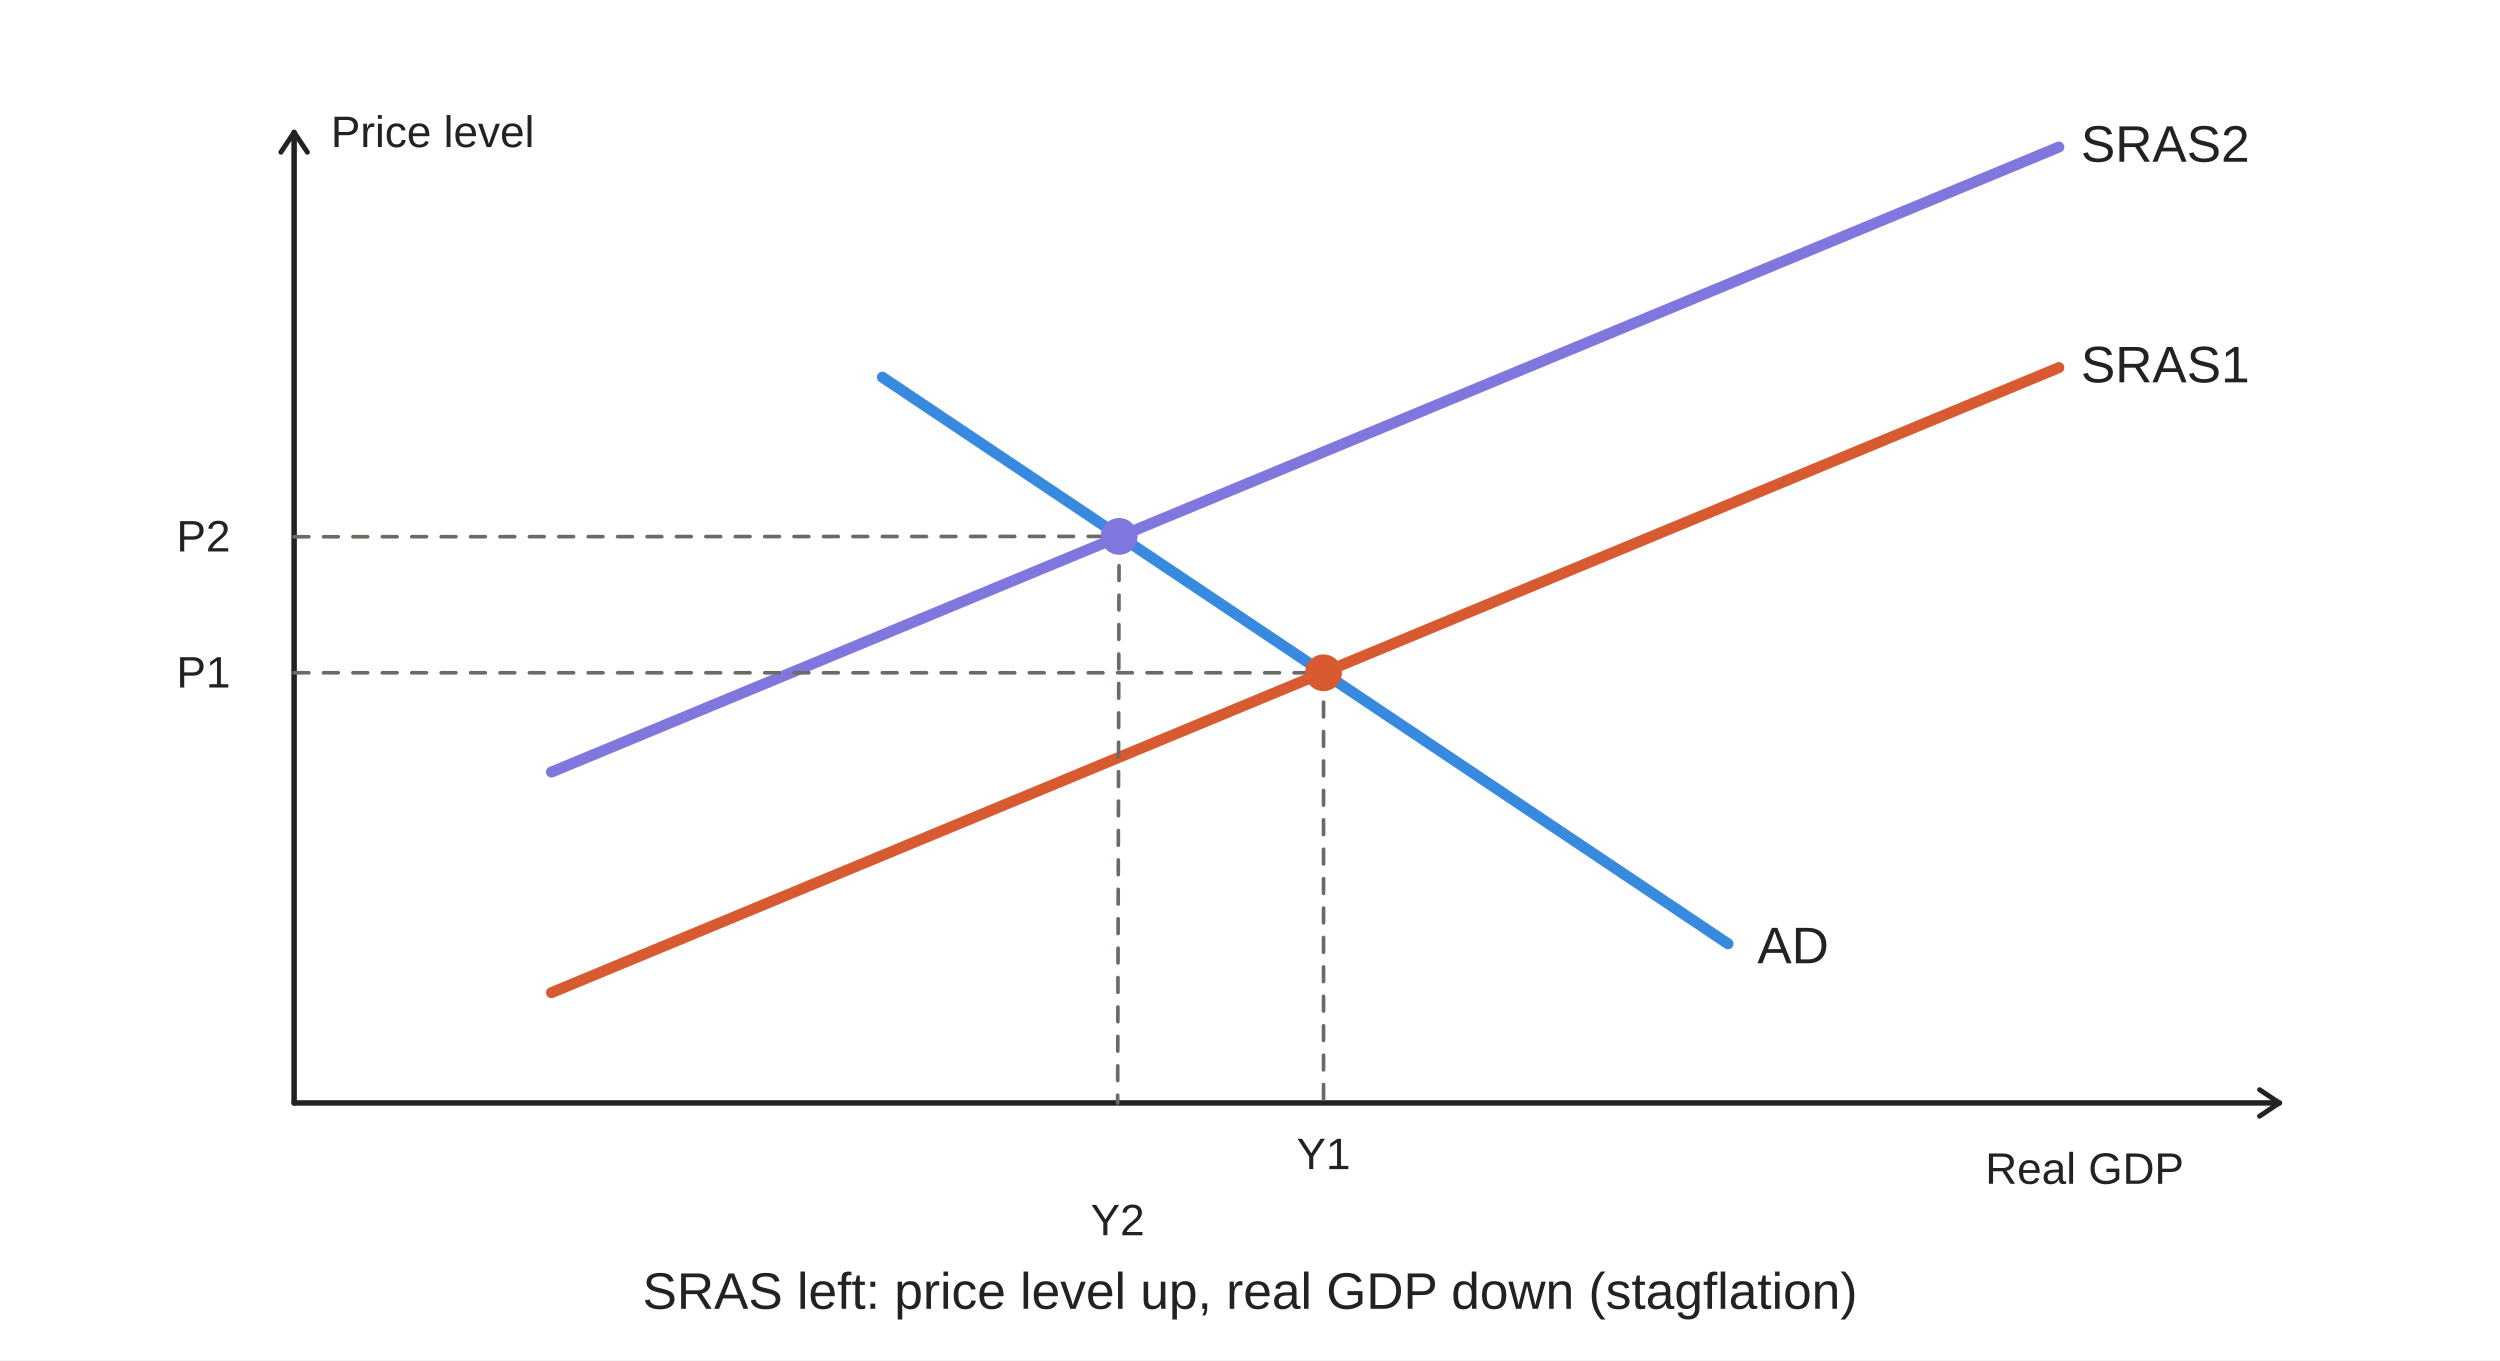
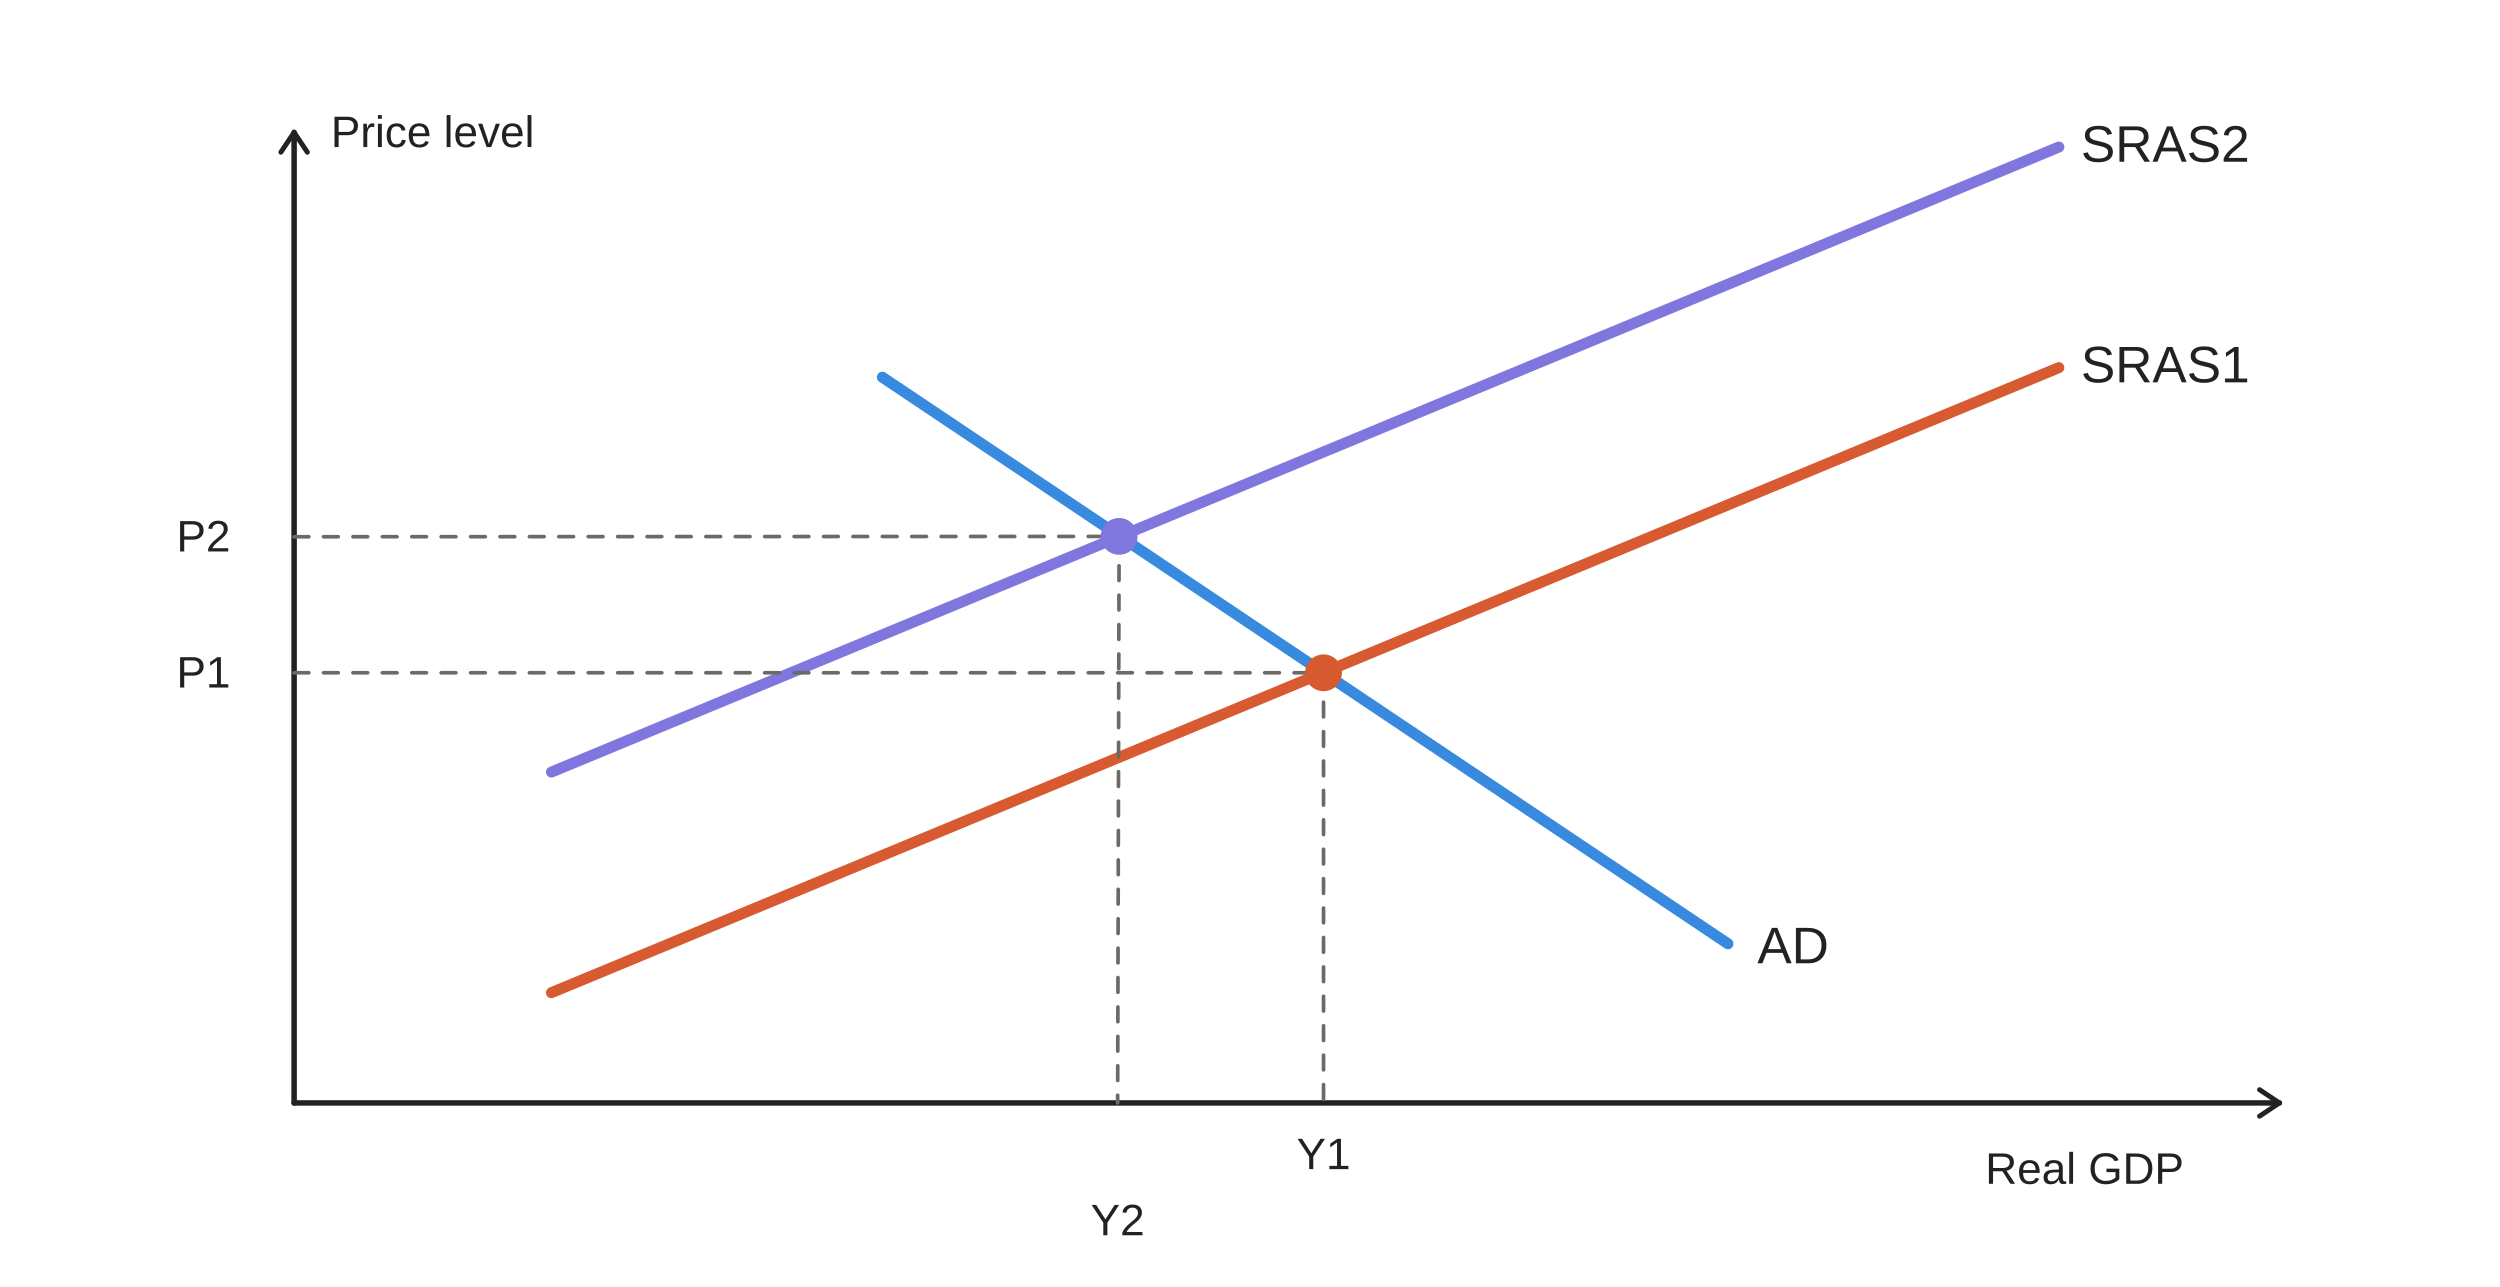
- <svg xmlns="http://www.w3.org/2000/svg" viewBox="0 0 680 370" width="680" height="370" role="img">
+ <svg xmlns="http://www.w3.org/2000/svg" viewBox="0 0 680 350" width="680" height="350" role="img">
  <style>.ts{font-size:12px}.th{font-size:14px;font-weight:500}text{font-family:ui-sans-serif,system-ui,-apple-system,"Segoe UI","Helvetica Neue",Arial,sans-serif;fill:#222}</style>
-   <rect width="680" height="370" fill="#fff" />
+   <rect width="680" height="350" fill="#fff" />
  <defs>
    <marker id="ar" viewBox="0 0 10 10" refX="8" refY="5" markerWidth="6" markerHeight="6" orient="auto-start-reverse">
      <path d="M2 1L8 5L2 9" fill="none" stroke="#222" stroke-width="1.5" stroke-linecap="round" stroke-linejoin="round" />
    </marker>
  </defs>
  <line x1="80.0" y1="300.0" x2="80.0" y2="36.0" stroke="#222" stroke-width="1.5" stroke-linecap="round" marker-end="url(#ar)" />
  <line x1="80.0" y1="300.0" x2="620.0" y2="300.0" stroke="#222" stroke-width="1.5" stroke-linecap="round" marker-end="url(#ar)" />
  <text class="ts" x="90" y="40" text-anchor="start">Price level</text>
  <text class="ts" x="540" y="322" text-anchor="start">Real GDP</text>
  <line x1="150.0" y1="270.0" x2="560.0" y2="100.0" stroke="#D85A30" stroke-width="3" stroke-linecap="round" />
  <line x1="150.0" y1="210.0" x2="560.0" y2="40.0" stroke="#7F77DD" stroke-width="3" stroke-linecap="round" />
  <text class="th" x="566" y="104" text-anchor="start">SRAS1</text>
  <text class="th" x="566" y="44" text-anchor="start">SRAS2</text>
  <line x1="240.0" y1="102.6" x2="470.0" y2="256.7" stroke="#378ADD" stroke-width="3" stroke-linecap="round" />
  <text class="th" x="478" y="262" text-anchor="start">AD</text>
  <line x1="80.0" y1="183.0" x2="360.0" y2="183.0" stroke="#6b6a65" stroke-width="1" stroke-linecap="round" stroke-dasharray="4 4" />
  <line x1="80.0" y1="146.0" x2="304.4" y2="145.9" stroke="#6b6a65" stroke-width="1" stroke-linecap="round" stroke-dasharray="4 4" />
  <line x1="360.0" y1="183.0" x2="360.0" y2="300.0" stroke="#6b6a65" stroke-width="1" stroke-linecap="round" stroke-dasharray="4 4" />
  <line x1="304.4" y1="145.9" x2="304.0" y2="300.0" stroke="#6b6a65" stroke-width="1" stroke-linecap="round" stroke-dasharray="4 4" />
  <circle cx="360" cy="183" r="5" fill="#D85A30" />
  <circle cx="304.4" cy="145.9" r="5" fill="#7F77DD" />
  <text class="ts" x="48" y="187" text-anchor="start">P1</text>
  <text class="ts" x="48" y="150" text-anchor="start">P2</text>
  <text class="ts" x="360" y="318" text-anchor="middle">Y1</text>
  <text class="ts" x="304" y="336" text-anchor="middle">Y2</text>
-   <text class="th" x="340" y="356" text-anchor="middle">SRAS left: price level up, real GDP down (stagflation)</text>
</svg>
